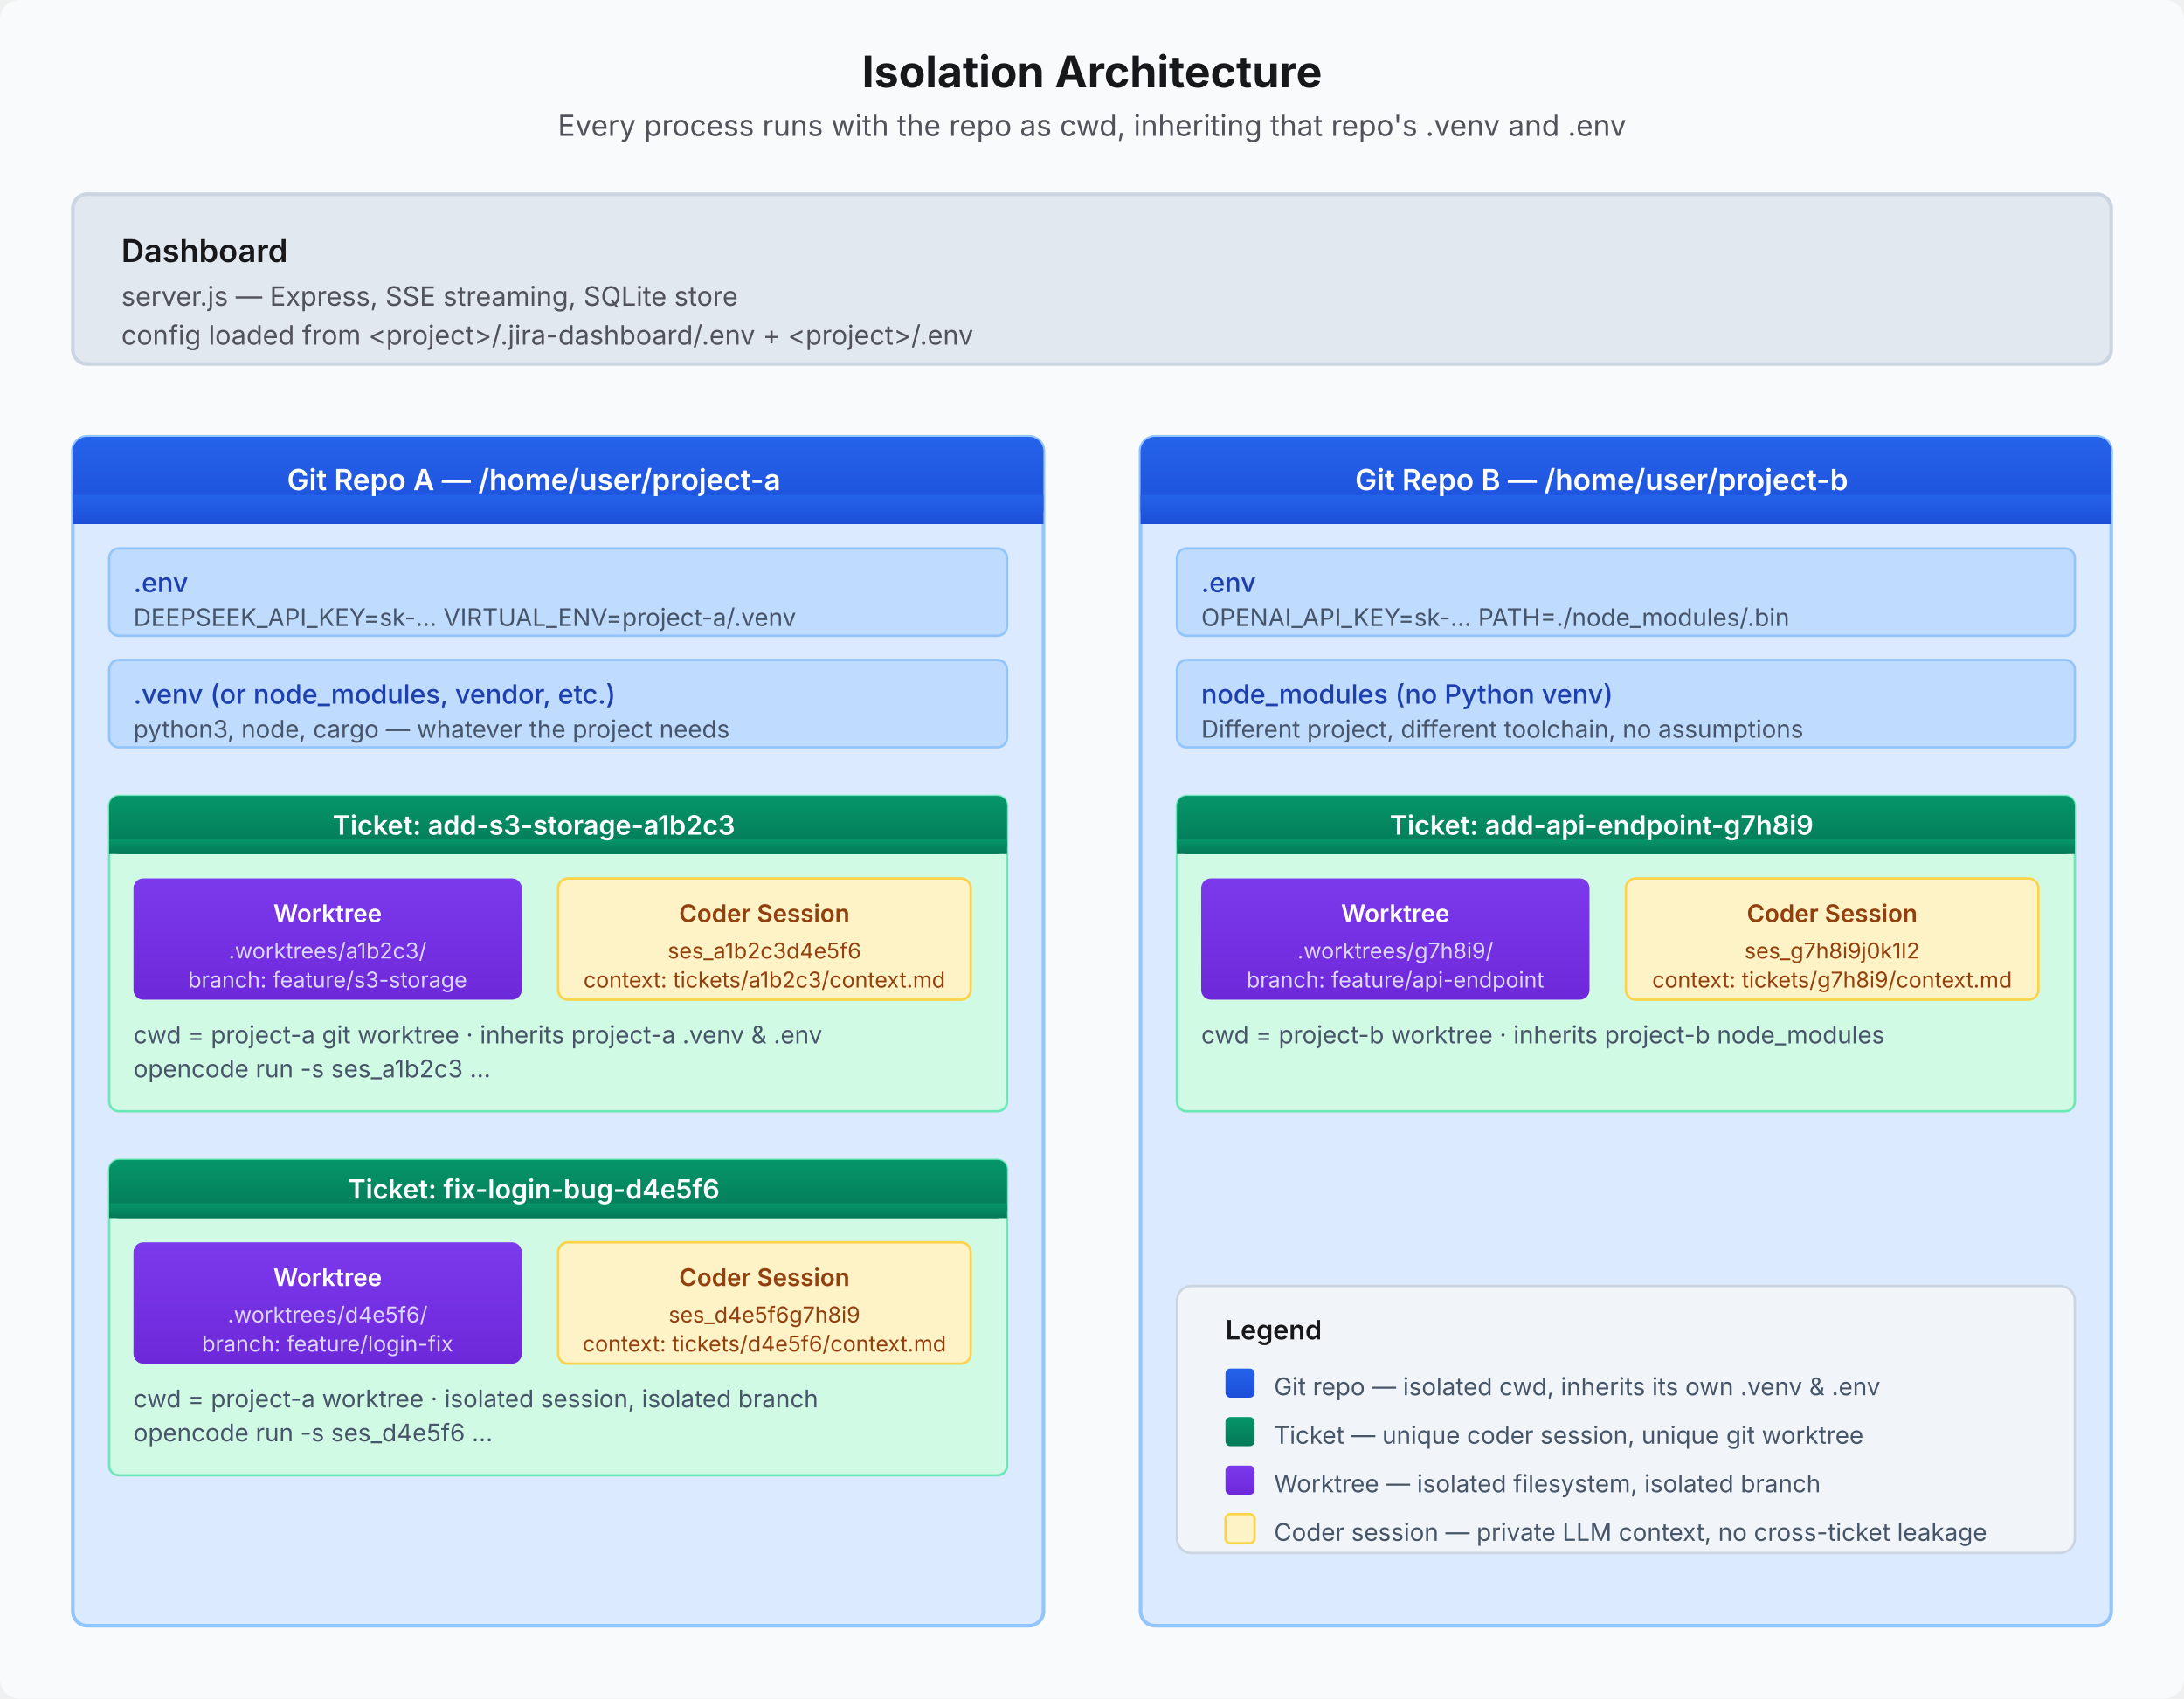
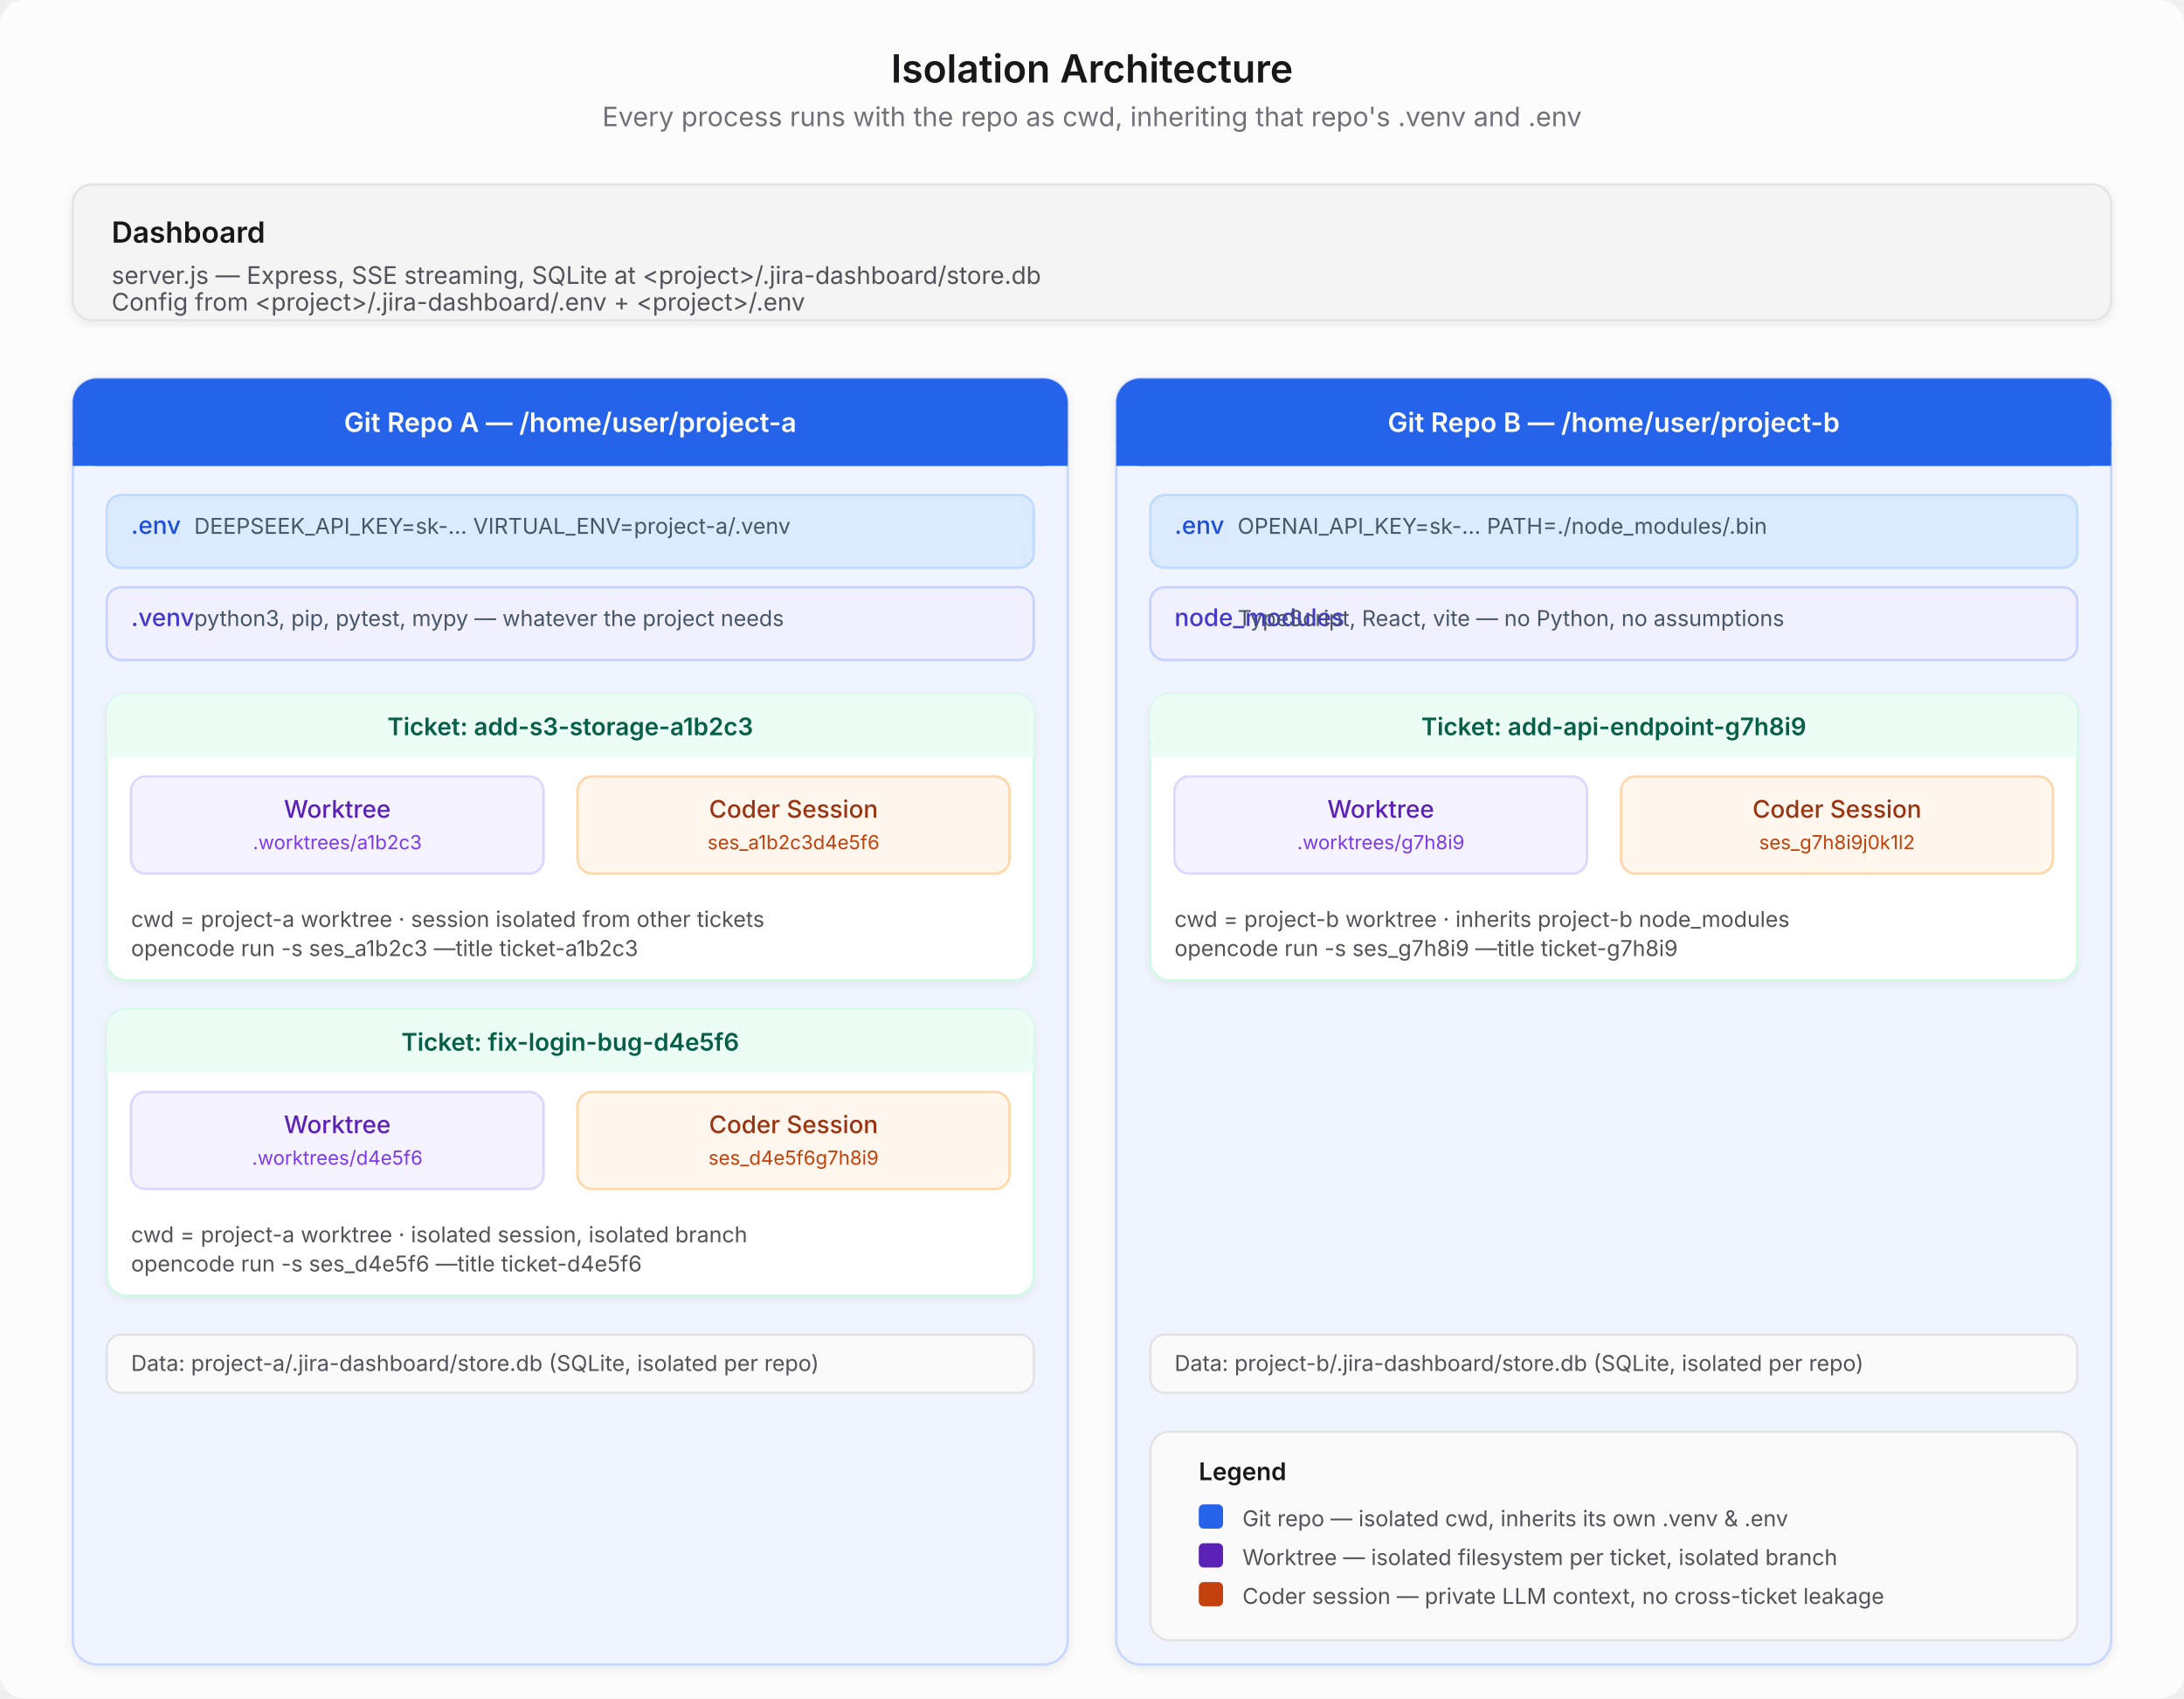
<svg xmlns="http://www.w3.org/2000/svg" viewBox="0 0 900 700" font-family="system-ui, -apple-system, sans-serif">
  <defs>
-     <linearGradient id="db" x1="0" y1="0" x2="0" y2="1">
-       <stop offset="0%" stop-color="#1f2937" />
-       <stop offset="100%" stop-color="#111827" />
-     </linearGradient>
-     <linearGradient id="repo" x1="0" y1="0" x2="0" y2="1">
-       <stop offset="0%" stop-color="#2563eb" />
-       <stop offset="100%" stop-color="#1d4ed8" />
-     </linearGradient>
-     <linearGradient id="ticket" x1="0" y1="0" x2="0" y2="1">
-       <stop offset="0%" stop-color="#059669" />
-       <stop offset="100%" stop-color="#047857" />
-     </linearGradient>
-     <linearGradient id="worktree" x1="0" y1="0" x2="0" y2="1">
-       <stop offset="0%" stop-color="#7c3aed" />
-       <stop offset="100%" stop-color="#6d28d9" />
-     </linearGradient>
+     <filter id="s1" x="-2%" y="-2%" width="104%" height="108%">
+       <feDropShadow dx="0" dy="1" stdDeviation="2" flood-opacity="0.08" />
+     </filter>
+     <filter id="s2" x="-2%" y="-2%" width="104%" height="108%">
+       <feDropShadow dx="0" dy="1" stdDeviation="1.5" flood-opacity="0.06" />
+     </filter>
  </defs>
-   <rect width="900" height="700" fill="#f8fafc" rx="8" />
-   <text x="450" y="36" text-anchor="middle" font-size="18" font-weight="700" fill="#18181b">Isolation Architecture</text>
-   <text x="450" y="56" text-anchor="middle" font-size="12" fill="#52525b">Every process runs with the repo as cwd, inheriting that repo's .venv and .env</text>
-   <rect x="30" y="80" width="840" height="70" rx="6" fill="#e2e8f0" stroke="#cbd5e1" stroke-width="1.5" />
-   <text x="50" y="108" font-size="13" font-weight="600" fill="#18181b">Dashboard</text>
-   <text x="50" y="126" font-size="11" fill="#52525b">server.js — Express, SSE streaming, SQLite store</text>
-   <text x="50" y="142" font-size="11" fill="#52525b">config loaded from &lt;project&gt;/.jira-dashboard/.env + &lt;project&gt;/.env</text>
-   <rect x="30" y="180" width="400" height="490" rx="6" fill="#dbeafe" stroke="#93c5fd" stroke-width="1.5" />
-   <rect x="30" y="180" width="400" height="36" rx="6" fill="url(#repo)" />
-   <rect x="30" y="204" width="400" height="12" fill="url(#repo)" />
-   <text x="220" y="202" text-anchor="middle" font-size="12" font-weight="600" fill="#ffffff">Git Repo A  —  /home/user/project-a</text>
-   <rect x="45" y="226" width="370" height="36" rx="4" fill="#bfdbfe" stroke="#93c5fd" stroke-width="1" />
-   <text x="55" y="244" font-size="11" font-weight="500" fill="#1e40af">.env</text>
-   <text x="55" y="258" font-size="10" fill="#475569">DEEPSEEK_API_KEY=sk-...  VIRTUAL_ENV=project-a/.venv</text>
-   <rect x="45" y="272" width="370" height="36" rx="4" fill="#bfdbfe" stroke="#93c5fd" stroke-width="1" />
-   <text x="55" y="290" font-size="11" font-weight="500" fill="#1e40af">.venv (or node_modules, vendor, etc.)</text>
-   <text x="55" y="304" font-size="10" fill="#475569">python3, node, cargo — whatever the project needs</text>
-   <rect x="45" y="328" width="370" height="130" rx="4" fill="#d1fae5" stroke="#6ee7b7" stroke-width="1" />
-   <rect x="45" y="328" width="370" height="24" rx="4" fill="url(#ticket)" />
-   <rect x="45" y="346" width="370" height="6" fill="url(#ticket)" />
-   <text x="220" y="344" text-anchor="middle" font-size="11" font-weight="600" fill="#ffffff">Ticket: add-s3-storage-a1b2c3</text>
-   <rect x="55" y="362" width="160" height="50" rx="4" fill="url(#worktree)" />
-   <text x="135" y="380" text-anchor="middle" font-size="10" font-weight="600" fill="#ffffff">Worktree</text>
-   <text x="135" y="395" text-anchor="middle" font-size="9" fill="#ddd6fe">.worktrees/a1b2c3/</text>
-   <text x="135" y="407" text-anchor="middle" font-size="9" fill="#ddd6fe">branch: feature/s3-storage</text>
-   <rect x="230" y="362" width="170" height="50" rx="4" fill="#fef3c7" stroke="#fcd34d" stroke-width="1" />
-   <text x="315" y="380" text-anchor="middle" font-size="10" font-weight="600" fill="#92400e">Coder Session</text>
-   <text x="315" y="395" text-anchor="middle" font-size="9" fill="#92400e">ses_a1b2c3d4e5f6</text>
-   <text x="315" y="407" text-anchor="middle" font-size="9" fill="#92400e">context: tickets/a1b2c3/context.md</text>
-   <text x="55" y="430" font-size="10" fill="#475569">cwd = project-a git worktree · inherits project-a .venv &amp; .env</text>
-   <text x="55" y="444" font-size="10" fill="#475569">opencode run -s ses_a1b2c3 ...</text>
-   <rect x="45" y="478" width="370" height="130" rx="4" fill="#d1fae5" stroke="#6ee7b7" stroke-width="1" />
-   <rect x="45" y="478" width="370" height="24" rx="4" fill="url(#ticket)" />
-   <rect x="45" y="496" width="370" height="6" fill="url(#ticket)" />
-   <text x="220" y="494" text-anchor="middle" font-size="11" font-weight="600" fill="#ffffff">Ticket: fix-login-bug-d4e5f6</text>
-   <rect x="55" y="512" width="160" height="50" rx="4" fill="url(#worktree)" />
-   <text x="135" y="530" text-anchor="middle" font-size="10" font-weight="600" fill="#ffffff">Worktree</text>
-   <text x="135" y="545" text-anchor="middle" font-size="9" fill="#ddd6fe">.worktrees/d4e5f6/</text>
-   <text x="135" y="557" text-anchor="middle" font-size="9" fill="#ddd6fe">branch: feature/login-fix</text>
-   <rect x="230" y="512" width="170" height="50" rx="4" fill="#fef3c7" stroke="#fcd34d" stroke-width="1" />
-   <text x="315" y="530" text-anchor="middle" font-size="10" font-weight="600" fill="#92400e">Coder Session</text>
-   <text x="315" y="545" text-anchor="middle" font-size="9" fill="#92400e">ses_d4e5f6g7h8i9</text>
-   <text x="315" y="557" text-anchor="middle" font-size="9" fill="#92400e">context: tickets/d4e5f6/context.md</text>
-   <text x="55" y="580" font-size="10" fill="#475569">cwd = project-a worktree · isolated session, isolated branch</text>
-   <text x="55" y="594" font-size="10" fill="#475569">opencode run -s ses_d4e5f6 ...</text>
-   <rect x="470" y="180" width="400" height="490" rx="6" fill="#dbeafe" stroke="#93c5fd" stroke-width="1.5" />
-   <rect x="470" y="180" width="400" height="36" rx="6" fill="url(#repo)" />
-   <rect x="470" y="204" width="400" height="12" fill="url(#repo)" />
-   <text x="660" y="202" text-anchor="middle" font-size="12" font-weight="600" fill="#ffffff">Git Repo B  —  /home/user/project-b</text>
-   <rect x="485" y="226" width="370" height="36" rx="4" fill="#bfdbfe" stroke="#93c5fd" stroke-width="1" />
-   <text x="495" y="244" font-size="11" font-weight="500" fill="#1e40af">.env</text>
-   <text x="495" y="258" font-size="10" fill="#475569">OPENAI_API_KEY=sk-...  PATH=./node_modules/.bin</text>
-   <rect x="485" y="272" width="370" height="36" rx="4" fill="#bfdbfe" stroke="#93c5fd" stroke-width="1" />
-   <text x="495" y="290" font-size="11" font-weight="500" fill="#1e40af">node_modules (no Python venv)</text>
-   <text x="495" y="304" font-size="10" fill="#475569">Different project, different toolchain, no assumptions</text>
-   <rect x="485" y="328" width="370" height="130" rx="4" fill="#d1fae5" stroke="#6ee7b7" stroke-width="1" />
-   <rect x="485" y="328" width="370" height="24" rx="4" fill="url(#ticket)" />
-   <rect x="485" y="346" width="370" height="6" fill="url(#ticket)" />
-   <text x="660" y="344" text-anchor="middle" font-size="11" font-weight="600" fill="#ffffff">Ticket: add-api-endpoint-g7h8i9</text>
-   <rect x="495" y="362" width="160" height="50" rx="4" fill="url(#worktree)" />
-   <text x="575" y="380" text-anchor="middle" font-size="10" font-weight="600" fill="#ffffff">Worktree</text>
-   <text x="575" y="395" text-anchor="middle" font-size="9" fill="#ddd6fe">.worktrees/g7h8i9/</text>
-   <text x="575" y="407" text-anchor="middle" font-size="9" fill="#ddd6fe">branch: feature/api-endpoint</text>
-   <rect x="670" y="362" width="170" height="50" rx="4" fill="#fef3c7" stroke="#fcd34d" stroke-width="1" />
-   <text x="755" y="380" text-anchor="middle" font-size="10" font-weight="600" fill="#92400e">Coder Session</text>
-   <text x="755" y="395" text-anchor="middle" font-size="9" fill="#92400e">ses_g7h8i9j0k1l2</text>
-   <text x="755" y="407" text-anchor="middle" font-size="9" fill="#92400e">context: tickets/g7h8i9/context.md</text>
-   <text x="495" y="430" font-size="10" fill="#475569">cwd = project-b worktree · inherits project-b node_modules</text>
-   <rect x="485" y="530" width="370" height="110" rx="6" fill="#f1f5f9" stroke="#cbd5e1" stroke-width="1" />
-   <text x="505" y="552" font-size="11" font-weight="600" fill="#18181b">Legend</text>
-   <rect x="505" y="564" width="12" height="12" rx="2" fill="url(#repo)" />
-   <text x="525" y="575" font-size="10" fill="#475569">Git repo — isolated cwd, inherits its own .venv &amp; .env</text>
-   <rect x="505" y="584" width="12" height="12" rx="2" fill="url(#ticket)" />
-   <text x="525" y="595" font-size="10" fill="#475569">Ticket — unique coder session, unique git worktree</text>
-   <rect x="505" y="604" width="12" height="12" rx="2" fill="url(#worktree)" />
-   <text x="525" y="615" font-size="10" fill="#475569">Worktree — isolated filesystem, isolated branch</text>
-   <rect x="505" y="624" width="12" height="12" rx="2" fill="#fef3c7" stroke="#fcd34d" stroke-width="1" />
-   <text x="525" y="635" font-size="10" fill="#475569">Coder session — private LLM context, no cross-ticket leakage</text>
+   <rect width="900" height="700" fill="#fcfcfd" rx="10" />
+   <text x="450" y="34" text-anchor="middle" font-size="16" font-weight="600" fill="#18181b" letter-spacing="-0.01">Isolation Architecture</text>
+   <text x="450" y="52" text-anchor="middle" font-size="11" fill="#71717a">Every process runs with the repo as cwd, inheriting that repo's .venv and .env</text>
+   <rect x="30" y="76" width="840" height="56" rx="8" fill="#f4f4f5" stroke="#e4e4e7" stroke-width="1" filter="url(#s1)" />
+   <text x="46" y="100" font-size="12" font-weight="600" fill="#18181b">Dashboard</text>
+   <text x="46" y="117" font-size="10" fill="#52525b">server.js — Express, SSE streaming, SQLite at &lt;project&gt;/.jira-dashboard/store.db</text>
+   <text x="46" y="128" font-size="10" fill="#52525b">Config from &lt;project&gt;/.jira-dashboard/.env + &lt;project&gt;/.env</text>
+   <rect x="30" y="156" width="410" height="530" rx="10" fill="#f0f4ff" stroke="#c7d7fe" stroke-width="1" filter="url(#s1)" />
+   <rect x="30" y="156" width="410" height="36" rx="10" fill="#2563eb" />
+   <rect x="30" y="182" width="410" height="10" fill="#2563eb" />
+   <text x="235" y="178" text-anchor="middle" font-size="11" font-weight="600" fill="#fff">Git Repo A  —  /home/user/project-a</text>
+   <rect x="44" y="204" width="382" height="30" rx="6" fill="#dbeafe" stroke="#bfdbfe" stroke-width="1" />
+   <text x="54" y="220" font-size="10" font-weight="500" fill="#1d4ed8">.env</text>
+   <text x="80" y="220" font-size="9" fill="#475569">DEEPSEEK_API_KEY=sk-...  VIRTUAL_ENV=project-a/.venv</text>
+   <rect x="44" y="242" width="382" height="30" rx="6" fill="#f0f0ff" stroke="#c7d2fe" stroke-width="1" />
+   <text x="54" y="258" font-size="10" font-weight="500" fill="#4338ca">.venv</text>
+   <text x="80" y="258" font-size="9" fill="#475569">python3, pip, pytest, mypy — whatever the project needs</text>
+   <rect x="44" y="286" width="382" height="118" rx="8" fill="#fff" stroke="#d1fae5" stroke-width="1" filter="url(#s2)" />
+   <rect x="44" y="286" width="382" height="26" rx="8" fill="#ecfdf5" />
+   <rect x="44" y="308" width="382" height="4" fill="#ecfdf5" />
+   <text x="235" y="303" text-anchor="middle" font-size="10" font-weight="600" fill="#065f46">Ticket: add-s3-storage-a1b2c3</text>
+   <rect x="54" y="320" width="170" height="40" rx="6" fill="#f5f3ff" stroke="#ddd6fe" stroke-width="1" />
+   <text x="139" y="337" text-anchor="middle" font-size="10" font-weight="500" fill="#5b21b6">Worktree</text>
+   <text x="139" y="350" text-anchor="middle" font-size="8" fill="#7c3aed">.worktrees/a1b2c3</text>
+   <rect x="238" y="320" width="178" height="40" rx="6" fill="#fff7ed" stroke="#fed7aa" stroke-width="1" />
+   <text x="327" y="337" text-anchor="middle" font-size="10" font-weight="500" fill="#9a3412">Coder Session</text>
+   <text x="327" y="350" text-anchor="middle" font-size="8" fill="#c2410c">ses_a1b2c3d4e5f6</text>
+   <text x="54" y="382" font-size="9" fill="#52525b">cwd = project-a worktree · session isolated from other tickets</text>
+   <text x="54" y="394" font-size="9" fill="#52525b">opencode run -s ses_a1b2c3 —title ticket-a1b2c3</text>
+   <rect x="44" y="416" width="382" height="118" rx="8" fill="#fff" stroke="#d1fae5" stroke-width="1" filter="url(#s2)" />
+   <rect x="44" y="416" width="382" height="26" rx="8" fill="#ecfdf5" />
+   <rect x="44" y="438" width="382" height="4" fill="#ecfdf5" />
+   <text x="235" y="433" text-anchor="middle" font-size="10" font-weight="600" fill="#065f46">Ticket: fix-login-bug-d4e5f6</text>
+   <rect x="54" y="450" width="170" height="40" rx="6" fill="#f5f3ff" stroke="#ddd6fe" stroke-width="1" />
+   <text x="139" y="467" text-anchor="middle" font-size="10" font-weight="500" fill="#5b21b6">Worktree</text>
+   <text x="139" y="480" text-anchor="middle" font-size="8" fill="#7c3aed">.worktrees/d4e5f6</text>
+   <rect x="238" y="450" width="178" height="40" rx="6" fill="#fff7ed" stroke="#fed7aa" stroke-width="1" />
+   <text x="327" y="467" text-anchor="middle" font-size="10" font-weight="500" fill="#9a3412">Coder Session</text>
+   <text x="327" y="480" text-anchor="middle" font-size="8" fill="#c2410c">ses_d4e5f6g7h8i9</text>
+   <text x="54" y="512" font-size="9" fill="#52525b">cwd = project-a worktree · isolated session, isolated branch</text>
+   <text x="54" y="524" font-size="9" fill="#52525b">opencode run -s ses_d4e5f6 —title ticket-d4e5f6</text>
+   <rect x="44" y="550" width="382" height="24" rx="6" fill="#fafafa" stroke="#e4e4e7" stroke-width="1" />
+   <text x="54" y="565" font-size="9" fill="#52525b">Data: project-a/.jira-dashboard/store.db (SQLite, isolated per repo)</text>
+   <rect x="460" y="156" width="410" height="530" rx="10" fill="#f0f4ff" stroke="#c7d7fe" stroke-width="1" filter="url(#s1)" />
+   <rect x="460" y="156" width="410" height="36" rx="10" fill="#2563eb" />
+   <rect x="460" y="182" width="410" height="10" fill="#2563eb" />
+   <text x="665" y="178" text-anchor="middle" font-size="11" font-weight="600" fill="#fff">Git Repo B  —  /home/user/project-b</text>
+   <rect x="474" y="204" width="382" height="30" rx="6" fill="#dbeafe" stroke="#bfdbfe" stroke-width="1" />
+   <text x="484" y="220" font-size="10" font-weight="500" fill="#1d4ed8">.env</text>
+   <text x="510" y="220" font-size="9" fill="#475569">OPENAI_API_KEY=sk-...  PATH=./node_modules/.bin</text>
+   <rect x="474" y="242" width="382" height="30" rx="6" fill="#f0f0ff" stroke="#c7d2fe" stroke-width="1" />
+   <text x="484" y="258" font-size="10" font-weight="500" fill="#4338ca">node_modules</text>
+   <text x="510" y="258" font-size="9" fill="#475569">TypeScript, React, vite — no Python, no assumptions</text>
+   <rect x="474" y="286" width="382" height="118" rx="8" fill="#fff" stroke="#d1fae5" stroke-width="1" filter="url(#s2)" />
+   <rect x="474" y="286" width="382" height="26" rx="8" fill="#ecfdf5" />
+   <rect x="474" y="308" width="382" height="4" fill="#ecfdf5" />
+   <text x="665" y="303" text-anchor="middle" font-size="10" font-weight="600" fill="#065f46">Ticket: add-api-endpoint-g7h8i9</text>
+   <rect x="484" y="320" width="170" height="40" rx="6" fill="#f5f3ff" stroke="#ddd6fe" stroke-width="1" />
+   <text x="569" y="337" text-anchor="middle" font-size="10" font-weight="500" fill="#5b21b6">Worktree</text>
+   <text x="569" y="350" text-anchor="middle" font-size="8" fill="#7c3aed">.worktrees/g7h8i9</text>
+   <rect x="668" y="320" width="178" height="40" rx="6" fill="#fff7ed" stroke="#fed7aa" stroke-width="1" />
+   <text x="757" y="337" text-anchor="middle" font-size="10" font-weight="500" fill="#9a3412">Coder Session</text>
+   <text x="757" y="350" text-anchor="middle" font-size="8" fill="#c2410c">ses_g7h8i9j0k1l2</text>
+   <text x="484" y="382" font-size="9" fill="#52525b">cwd = project-b worktree · inherits project-b node_modules</text>
+   <text x="484" y="394" font-size="9" fill="#52525b">opencode run -s ses_g7h8i9 —title ticket-g7h8i9</text>
+   <rect x="474" y="550" width="382" height="24" rx="6" fill="#fafafa" stroke="#e4e4e7" stroke-width="1" />
+   <text x="484" y="565" font-size="9" fill="#52525b">Data: project-b/.jira-dashboard/store.db (SQLite, isolated per repo)</text>
+   <rect x="474" y="590" width="382" height="86" rx="8" fill="#fafafa" stroke="#e4e4e7" stroke-width="1" />
+   <text x="494" y="610" font-size="10" font-weight="600" fill="#18181b">Legend</text>
+   <rect x="494" y="620" width="10" height="10" rx="2" fill="#2563eb" />
+   <text x="512" y="629" font-size="9" fill="#52525b">Git repo — isolated cwd, inherits its own .venv &amp; .env</text>
+   <rect x="494" y="636" width="10" height="10" rx="2" fill="#5b21b6" />
+   <text x="512" y="645" font-size="9" fill="#52525b">Worktree — isolated filesystem per ticket, isolated branch</text>
+   <rect x="494" y="652" width="10" height="10" rx="2" fill="#c2410c" />
+   <text x="512" y="661" font-size="9" fill="#52525b">Coder session — private LLM context, no cross-ticket leakage</text>
</svg>
